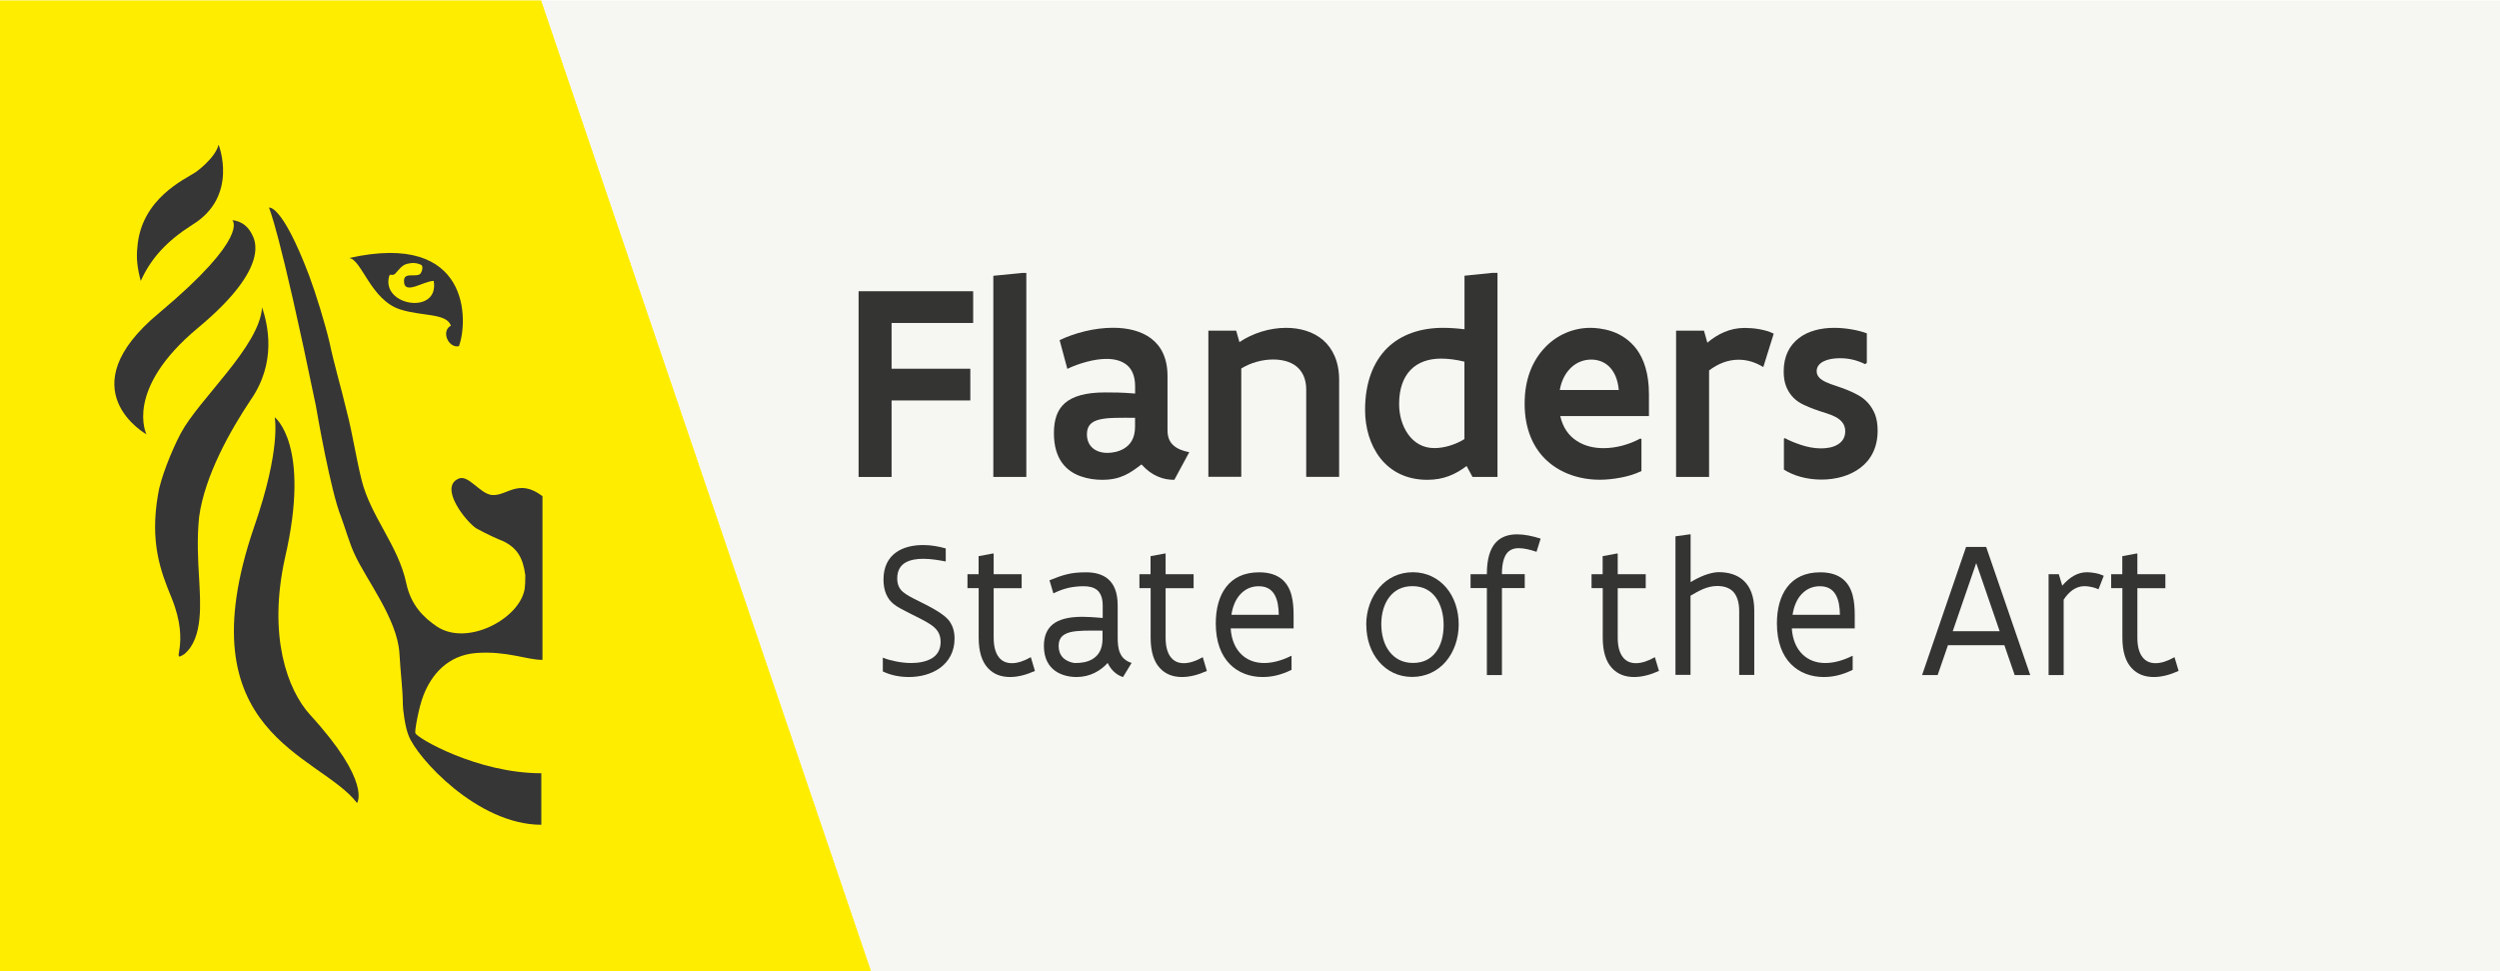
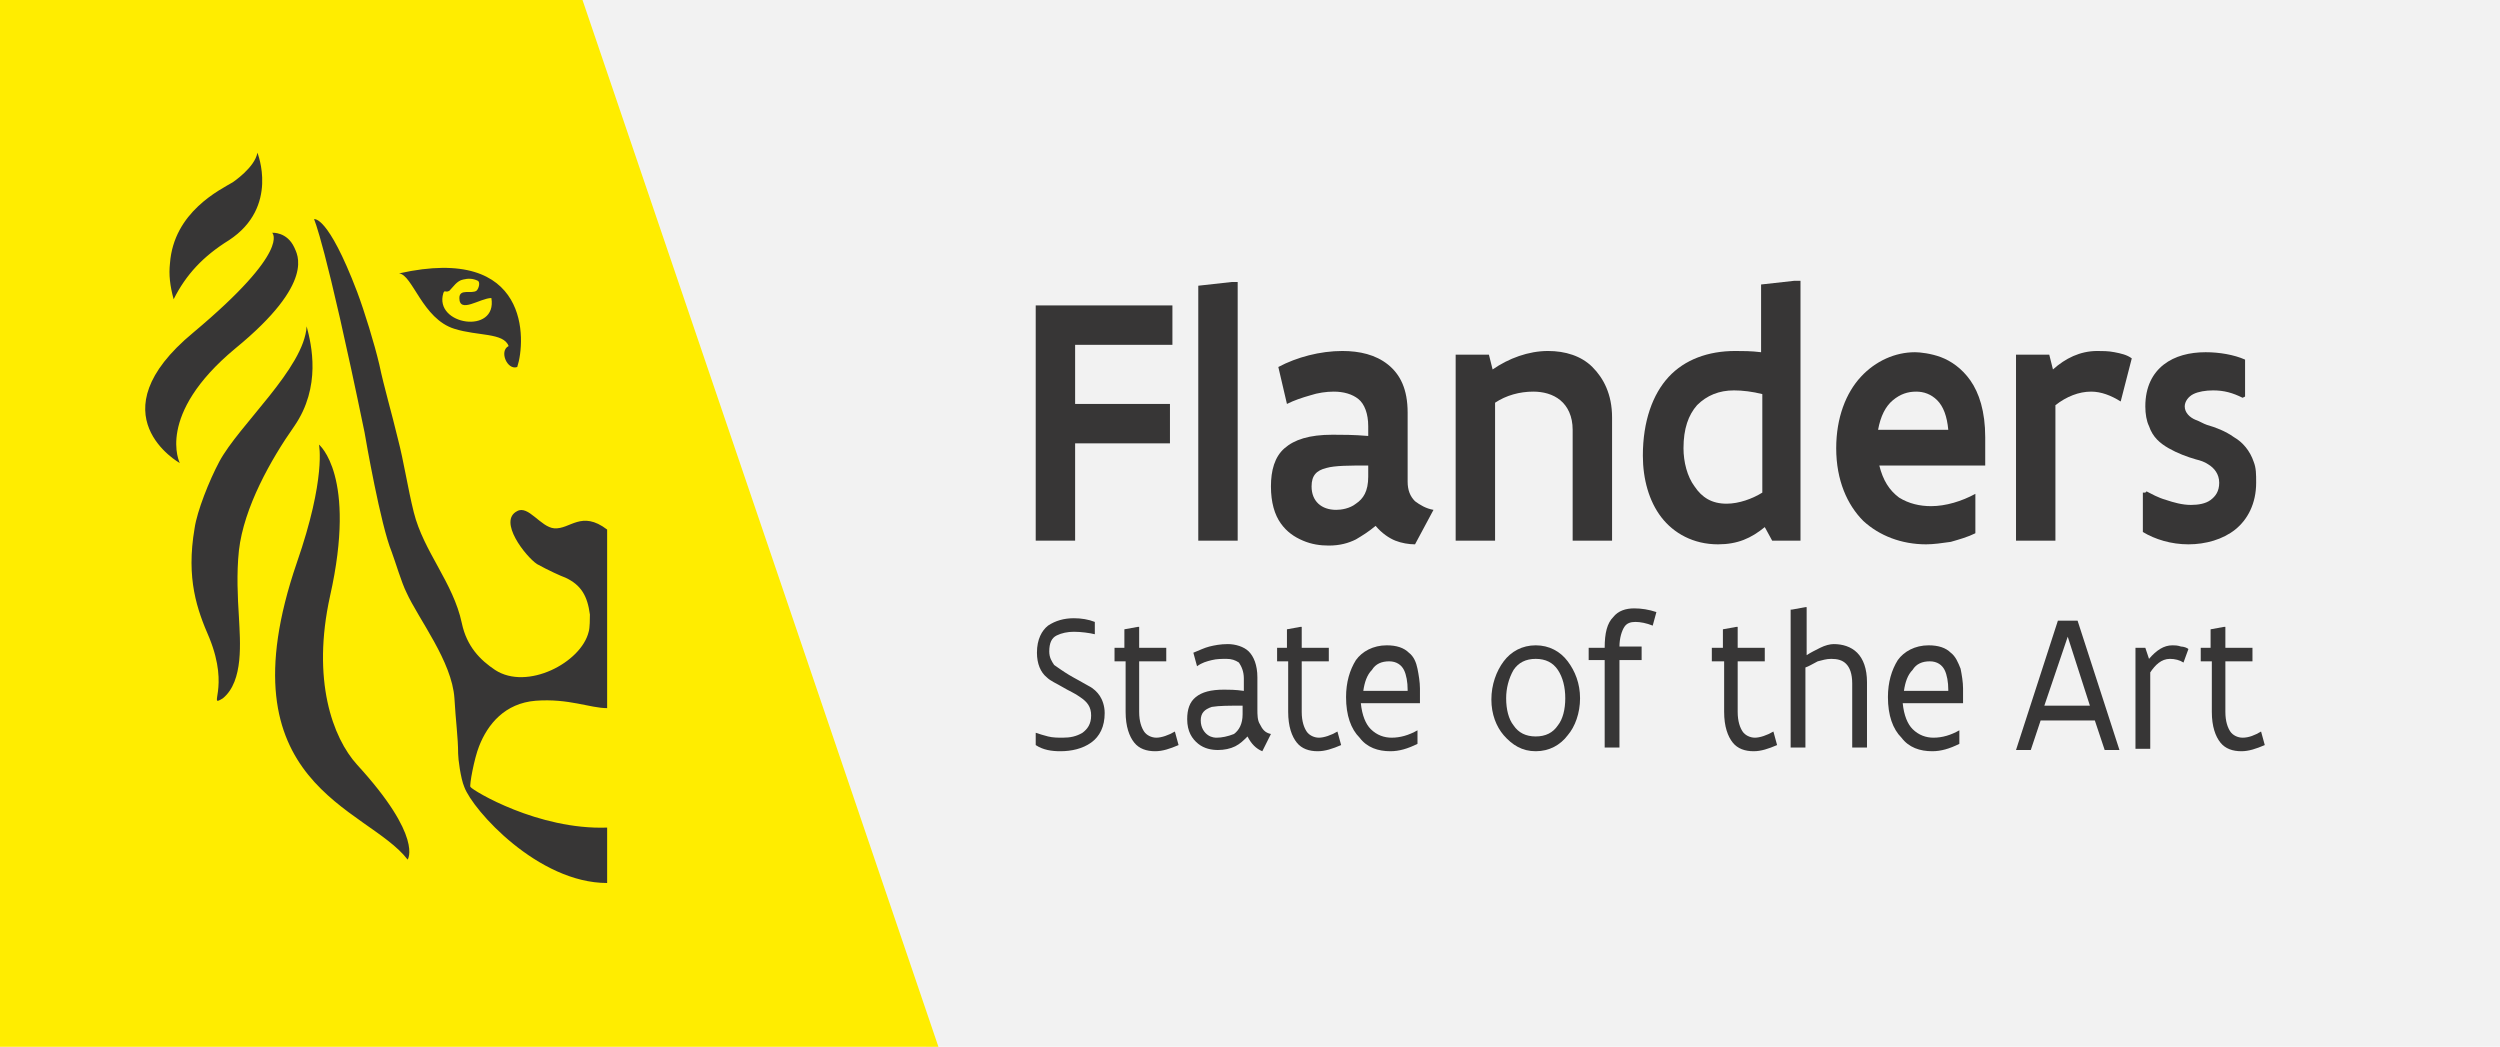
- <svg xmlns="http://www.w3.org/2000/svg" width="283.5px" height="110px" enable-background="new 0 0 283.5 283.5" version="1.1" viewBox="0 0 218.36 84.65">
-   <style type="text/css">.st0{fill:#FFED00;}
-         .st1{fill:#F6F6F3;}
-         .st2{fill:#373636;}
-     </style>
-   <g transform="translate(-32.5 -99.2)">
-     <polygon class="st0" points="79.8 99.2 108.7 184.2 32.5 184.2 32.5 99.2" />
-     <polygon class="st1" points="251 184.2 108.7 184.2 79.8 99.2 251 99.2" />
-     <path class="st2" d="m79.9 142.5c-2.1-1.6-3.1 0-4.4-0.1-1.1-0.1-2.1-1.9-3-1.4-1.6 0.8 0.7 3.7 1.6 4.3 0.9 0.5 2 1 2.3 1.1 1.3 0.6 1.8 1.5 2 3 0 0.3 0 1.1-0.1 1.4-0.6 2.5-5 4.8-7.6 3.1-1.2-0.8-2.3-1.9-2.7-3.8-0.7-3.3-3.1-5.8-3.9-9-0.5-2-0.8-4.1-1.3-6-0.5-2.1-1.1-4.1-1.5-6-0.4-1.7-1.2-4.3-1.8-5.9-2.4-6.3-3.5-5.9-3.5-5.9s0.9 1.8 4.1 17.3c0.1 0.6 1.3 7.5 2.2 9.7 0.3 0.8 0.8 2.5 1.2 3.3 1 2.2 3.7 5.6 3.9 8.6 0.1 1.8 0.3 3.2 0.3 4.5 0 0.4 0.2 2 0.5 2.7 0.7 1.9 6 7.8 11.6 7.8v-4.5c-5.6 0-10.9-3.1-11-3.5-0.1-0.1 0.3-2.3 0.7-3.3 0.7-1.8 2.1-3.5 4.6-3.7 2.7-0.2 4.4 0.6 5.8 0.6v-14.3z" />
-     <path class="st2" d="m55.4 126c-0.2 3.4-5.5 8-7.1 11-0.8 1.5-1.8 4-2 5.4-0.7 4.1 0.2 6.6 1.2 9 1.7 4.2-0.2 5.7 1.1 4.9 1.7-1.4 1.4-4.6 1.3-6.6-0.1-1.6-0.2-3.5 0-5.4 0.5-3.6 2.7-7.5 4.5-10.2 2.3-3.3 1.5-6.6 1-8.1z" />
-     <path class="st2" d="m56.5 135.6s0.6 2.7-1.8 9.6c-6.2 18.1 5.7 19.8 9 24.1 0 0 1.3-1.8-4.1-7.7-2-2.2-3.7-6.9-2.2-13.7 2.3-9.9-0.9-12.3-0.9-12.3z" />
-     <path class="st2" d="m44.8 123.7c-0.3-1.1-0.4-2-0.3-2.9 0.3-4.3 4.2-6 5.1-6.6 0 0 1.7-1.2 2-2.4 0 0 1.8 4.5-2.3 7-2.2 1.4-3.6 2.9-4.5 4.9z" />
-     <path class="st2" d="m54.5 119.6c0.2 0.4 1.8 2.8-4.7 8.2s-4.5 9.3-4.5 9.3-7-3.9 1.1-10.6c8-6.7 6.4-8.1 6.4-8.1s1.1 0 1.7 1.2z" />
-     <path class="st2" d="m63 121.7c1.1 0.1 1.9 3.7 4.5 4.5 1.9 0.6 4 0.3 4.4 1.4-0.9 0.5-0.2 2 0.7 1.8 0.8-2.1 1.1-10.1-9.6-7.7zm3.5 1.6c0.1-0.3 0.2 0 0.5-0.2 0.3-0.3 0.6-0.8 1.1-0.9 0.4-0.1 0.8-0.1 1.2 0.1 0.2 0.1 0.1 0.6-0.1 0.8-0.4 0.3-1.4-0.2-1.4 0.6 0 1.3 1.7 0 2.6 0 0.5 3-4.6 2.2-3.9-0.4z" />
-     <path class="cls-1" d="M 109.64 156.612 L 109.669 156.612 C 109.949 156.735 110.345 156.843 110.77 156.929 C 111.194 157.015 111.662 157.073 112.13 157.073 C 112.785 157.073 113.425 156.951 113.9 156.677 C 114.375 156.396 114.691 155.936 114.691 155.231 C 114.691 154.482 114.346 154.043 113.706 153.64 C 113.267 153.36 112.655 153.065 112.065 152.77 C 111.482 152.475 110.914 152.194 110.583 151.921 C 110.043 151.489 109.698 150.791 109.698 149.783 C 109.698 148.661 110.122 147.905 110.77 147.43 C 111.417 146.956 112.281 146.768 113.166 146.768 C 113.857 146.768 114.526 146.891 115.138 147.063 L 115.138 148.186 L 115.109 148.2 C 114.598 148.1 113.878 147.97 113.166 147.97 C 112.59 147.97 112.029 148.057 111.604 148.308 C 111.18 148.56 110.899 148.999 110.899 149.676 C 110.899 150.23 111.079 150.575 111.381 150.848 C 111.676 151.115 112.18 151.367 112.756 151.654 C 113.331 151.942 113.972 152.259 114.512 152.604 C 114.907 152.87 115.267 153.122 115.512 153.489 C 115.756 153.864 115.908 154.324 115.908 154.943 C 115.908 156.087 115.404 156.929 114.663 157.483 C 113.914 158.037 112.914 158.296 111.921 158.296 C 111.108 158.296 110.316 158.138 109.64 157.807 L 109.64 156.62 L 109.64 156.612 Z" style="fill: rgb(52, 52, 51); stroke-width: 0px;" />
-     <path class="cls-1" d="M 117.03 149.316 L 118.009 149.316 L 118.009 147.74 L 119.239 147.51 L 119.326 147.51 L 119.326 149.316 L 121.772 149.316 L 121.772 150.539 L 119.326 150.539 L 119.326 154.871 C 119.326 155.677 119.505 156.224 119.786 156.576 C 120.067 156.936 120.462 157.087 120.916 157.087 C 121.427 157.087 121.995 156.893 122.571 156.562 L 122.931 157.764 C 122.182 158.102 121.448 158.296 120.758 158.296 C 119.988 158.296 119.311 158.059 118.815 157.505 C 118.311 156.965 118.016 156.094 118.016 154.864 L 118.016 150.532 L 117.037 150.532 L 117.037 149.309 L 117.03 149.316 Z" style="fill: rgb(52, 52, 51); stroke-width: 0px;" />
-     <path class="cls-1" d="M 130.616 158.296 C 129.997 158.095 129.565 157.641 129.285 157.066 C 128.982 157.411 128.587 157.72 128.14 157.936 C 127.694 158.159 127.155 158.296 126.572 158.296 C 125.989 158.296 125.276 158.167 124.708 157.764 C 124.132 157.353 123.715 156.677 123.715 155.583 C 123.715 154.77 123.952 154.13 124.492 153.691 C 125.032 153.259 125.874 153.036 127.075 153.036 C 127.55 153.036 128.068 153.072 128.853 153.137 L 128.853 152.043 C 128.853 151.388 128.666 150.956 128.371 150.705 C 128.068 150.453 127.644 150.366 127.191 150.366 C 126.737 150.366 126.32 150.41 125.881 150.503 C 125.449 150.604 125.017 150.755 124.542 150.992 L 124.204 149.848 C 124.787 149.611 125.248 149.438 125.73 149.323 C 126.205 149.201 126.716 149.15 127.421 149.15 C 128.126 149.15 128.838 149.309 129.342 149.755 C 129.846 150.194 130.162 150.92 130.162 152.043 L 130.162 154.842 C 130.162 155.31 130.191 155.778 130.357 156.173 C 130.529 156.584 130.832 156.893 131.378 157.066 L 130.63 158.296 L 130.616 158.296 Z M 128.838 154.245 C 127.622 154.238 126.665 154.216 126.01 154.382 C 125.356 154.554 125.003 154.893 125.003 155.576 C 125.003 156.224 125.298 156.598 125.636 156.807 C 125.967 157.015 126.327 157.073 126.457 157.073 C 126.924 157.073 127.514 157.015 127.996 156.706 C 128.471 156.411 128.838 155.886 128.838 154.957 L 128.838 154.245 Z" style="fill: rgb(52, 52, 51); stroke-width: 0px;" />
-     <path class="cls-1" d="M 132.055 149.316 L 133.034 149.316 L 133.034 147.74 L 134.264 147.51 L 134.35 147.51 L 134.35 149.316 L 136.797 149.316 L 136.797 150.539 L 134.35 150.539 L 134.35 154.871 C 134.35 155.677 134.53 156.224 134.811 156.576 C 135.092 156.936 135.487 157.087 135.941 157.087 C 136.452 157.087 137.02 156.893 137.596 156.562 L 137.955 157.764 C 137.207 158.102 136.473 158.296 135.782 158.296 C 135.012 158.296 134.336 158.059 133.839 157.505 C 133.336 156.965 133.041 156.094 133.041 154.864 L 133.041 150.532 L 132.062 150.532 L 132.062 149.309 L 132.055 149.316 Z" style="fill: rgb(52, 52, 51); stroke-width: 0px;" />
-     <path class="cls-1" d="M 145.525 154.051 L 140.035 154.051 C 140.1 155.072 140.46 155.828 140.978 156.324 C 141.496 156.828 142.194 157.073 142.949 157.073 C 143.705 157.073 144.518 156.85 145.324 156.447 L 145.353 156.447 L 145.353 157.67 C 144.439 158.116 143.64 158.296 142.827 158.296 C 141.733 158.296 140.704 157.929 139.956 157.166 C 139.208 156.404 138.733 155.238 138.733 153.612 C 138.733 152.352 139.02 151.23 139.639 150.431 C 140.251 149.632 141.194 149.15 142.518 149.15 C 143.424 149.15 144.05 149.381 144.504 149.748 C 144.943 150.115 145.209 150.611 145.353 151.165 C 145.497 151.719 145.533 152.316 145.533 152.87 L 145.533 154.058 L 145.525 154.051 Z M 144.237 152.863 C 144.23 152.187 144.137 151.568 143.87 151.108 C 143.604 150.647 143.172 150.366 142.489 150.366 C 141.805 150.366 141.287 150.633 140.877 151.072 C 140.467 151.51 140.208 152.144 140.1 152.863 L 144.245 152.863 L 144.237 152.863 Z" style="fill: rgb(52, 52, 51); stroke-width: 0px;" />
-     <path class="cls-1" d="M 151.879 153.741 C 151.879 152.46 152.304 151.316 153.023 150.481 C 153.736 149.647 154.758 149.143 155.952 149.143 C 157.147 149.143 158.168 149.661 158.866 150.481 C 159.564 151.302 159.96 152.439 159.96 153.698 C 159.96 154.957 159.543 156.116 158.83 156.951 C 158.111 157.785 157.082 158.289 155.887 158.289 C 154.693 158.289 153.678 157.771 152.987 156.951 C 152.289 156.137 151.887 155 151.887 153.741 L 151.879 153.741 Z M 153.196 153.676 C 153.196 154.59 153.426 155.447 153.894 156.058 C 154.362 156.677 155.045 157.066 155.967 157.066 C 156.888 157.066 157.521 156.706 157.967 156.123 C 158.413 155.54 158.643 154.705 158.643 153.763 C 158.643 152.82 158.413 151.978 157.967 151.359 C 157.521 150.741 156.837 150.359 155.923 150.359 C 155.009 150.359 154.362 150.719 153.901 151.309 C 153.441 151.906 153.196 152.741 153.196 153.669 L 153.196 153.676 Z" style="fill: rgb(52, 52, 51); stroke-width: 0px;" />
-     <path class="cls-1" d="M 160.996 149.316 L 162.421 149.316 L 162.421 149.28 C 162.421 147.985 162.702 147.114 163.17 146.581 C 163.637 146.049 164.299 145.833 165.055 145.833 C 165.702 145.833 166.393 145.977 167.12 146.207 L 166.76 147.359 C 166.185 147.164 165.652 147.042 165.206 147.042 C 164.76 147.042 164.4 147.179 164.148 147.517 C 163.896 147.862 163.738 148.423 163.738 149.273 L 163.738 149.309 L 165.731 149.309 L 165.731 150.525 L 163.738 150.525 L 163.738 158.123 L 162.421 158.123 L 162.421 150.525 L 160.996 150.525 L 160.996 149.309 L 160.996 149.316 Z" style="fill: rgb(52, 52, 51); stroke-width: 0px;" />
-     <path class="cls-1" d="M 171.56 149.316 L 172.538 149.316 L 172.538 147.74 L 173.769 147.51 L 173.855 147.51 L 173.855 149.316 L 176.302 149.316 L 176.302 150.539 L 173.855 150.539 L 173.855 154.871 C 173.855 155.677 174.035 156.224 174.316 156.576 C 174.596 156.936 174.992 157.087 175.446 157.087 C 175.956 157.087 176.525 156.893 177.101 156.562 L 177.46 157.764 C 176.712 158.102 175.978 158.296 175.287 158.296 C 174.517 158.296 173.848 158.059 173.344 157.505 C 172.841 156.965 172.546 156.094 172.546 154.864 L 172.546 150.532 L 171.567 150.532 L 171.567 149.309 L 171.56 149.316 Z" style="fill: rgb(52, 52, 51); stroke-width: 0px;" />
-     <path class="cls-1" d="M 178.907 146.006 L 180.137 145.833 L 180.224 145.833 L 180.224 150.007 C 180.569 149.798 180.994 149.575 181.425 149.409 C 181.857 149.251 182.289 149.136 182.67 149.136 C 183.512 149.136 184.282 149.345 184.858 149.877 C 185.426 150.402 185.786 151.237 185.786 152.482 L 185.786 158.116 L 184.469 158.116 L 184.469 152.547 C 184.469 151.698 184.246 151.144 183.908 150.805 C 183.562 150.474 183.073 150.345 182.541 150.345 C 182.13 150.345 181.72 150.446 181.317 150.611 C 180.922 150.784 180.555 150.992 180.216 151.194 L 180.216 158.109 L 178.9 158.109 L 178.9 145.991 L 178.907 146.006 Z" style="fill: rgb(52, 52, 51); stroke-width: 0px;" />
-     <path class="cls-1" d="M 194.558 154.051 L 189.067 154.051 C 189.132 155.072 189.492 155.828 190.01 156.324 C 190.528 156.828 191.226 157.073 191.981 157.073 C 192.737 157.073 193.55 156.85 194.356 156.447 L 194.385 156.447 L 194.385 157.67 C 193.471 158.116 192.672 158.296 191.859 158.296 C 190.765 158.296 189.736 157.929 188.988 157.166 C 188.24 156.404 187.765 155.238 187.765 153.612 C 187.765 152.352 188.053 151.23 188.671 150.431 C 189.283 149.632 190.226 149.15 191.55 149.15 C 192.456 149.15 193.082 149.381 193.536 149.748 C 193.975 150.115 194.241 150.611 194.385 151.165 C 194.529 151.719 194.565 152.316 194.565 152.87 L 194.565 154.058 L 194.558 154.051 Z M 193.27 152.863 C 193.262 152.187 193.169 151.568 192.903 151.108 C 192.636 150.647 192.205 150.366 191.521 150.366 C 190.837 150.366 190.319 150.633 189.909 151.072 C 189.499 151.51 189.24 152.144 189.132 152.863 L 193.277 152.863 L 193.27 152.863 Z" style="fill: rgb(52, 52, 51); stroke-width: 0px;" />
-     <path class="cls-1" d="M 207.647 155.519 L 202.71 155.519 L 201.811 158.123 L 200.451 158.123 L 204.293 146.934 L 206.049 146.934 L 209.899 158.123 L 208.539 158.123 L 207.64 155.519 L 207.647 155.519 Z M 203.121 154.295 L 207.229 154.295 L 205.179 148.344 L 203.128 154.295 L 203.121 154.295 Z" style="fill: rgb(52, 52, 51); stroke-width: 0px;" />
-     <path class="cls-1" d="M 211.511 149.316 L 212.396 149.316 L 212.698 150.316 C 213.353 149.56 214.044 149.143 214.864 149.143 C 215.073 149.143 215.339 149.172 215.605 149.222 C 215.872 149.273 216.123 149.359 216.325 149.452 L 215.864 150.633 C 215.533 150.474 215.015 150.359 214.648 150.359 C 213.878 150.359 213.274 150.848 212.821 151.539 L 212.821 158.123 L 211.504 158.123 L 211.504 149.316 L 211.511 149.316 Z" style="fill: rgb(52, 52, 51); stroke-width: 0px;" />
-     <path class="cls-1" d="M 216.965 149.316 L 217.944 149.316 L 217.944 147.74 L 219.174 147.51 L 219.261 147.51 L 219.261 149.316 L 221.707 149.316 L 221.707 150.539 L 219.261 150.539 L 219.261 154.871 C 219.261 155.677 219.441 156.224 219.721 156.576 C 220.002 156.936 220.398 157.087 220.851 157.087 C 221.362 157.087 221.93 156.893 222.506 156.562 L 222.866 157.764 C 222.117 158.102 221.383 158.296 220.693 158.296 C 219.923 158.296 219.254 158.059 218.75 157.505 C 218.246 156.965 217.951 156.094 217.951 154.864 L 217.951 150.532 L 216.972 150.532 L 216.972 149.309 L 216.965 149.316 Z" style="fill: rgb(52, 52, 51); stroke-width: 0px;" />
-     <path class="cls-1" d="M 107.53 124.6 L 117.534 124.6 L 117.534 127.372 L 110.406 127.372 L 110.406 131.368 L 117.285 131.368 L 117.285 134.139 L 110.406 134.139 L 110.406 140.822 L 107.523 140.822 L 107.523 124.6 L 107.53 124.6 Z" style="fill: rgb(52, 52, 51); stroke-width: 0px;" />
-     <path class="cls-1" d="M 119.303 123.251 L 121.812 123.002 L 122.179 123.002 L 122.179 140.822 L 119.296 140.822 L 119.296 123.251 L 119.303 123.251 Z" style="fill: rgb(52, 52, 51); stroke-width: 0px;" />
-     <path class="cls-1" d="M 135.112 141.071 C 134.633 141.071 134.162 140.999 133.684 140.789 C 133.205 140.593 132.727 140.259 132.242 139.728 C 131.738 140.108 131.292 140.442 130.768 140.678 C 130.224 140.927 129.622 141.071 128.803 141.071 C 128.213 141.071 127.558 140.986 126.929 140.763 C 126.3 140.54 125.723 140.173 125.291 139.571 C 124.859 138.968 124.59 138.129 124.59 136.996 C 124.59 135.862 124.859 134.978 125.546 134.375 C 126.234 133.773 127.355 133.438 129.065 133.438 C 129.753 133.438 130.552 133.438 131.685 133.537 L 131.685 132.895 C 131.685 132.01 131.404 131.394 130.945 131.027 C 130.486 130.661 129.877 130.51 129.183 130.51 C 128.639 130.51 128.036 130.608 127.446 130.765 C 126.857 130.923 126.267 131.132 125.763 131.381 L 125.088 128.872 C 126.431 128.23 128.141 127.791 129.753 127.791 C 131.017 127.791 132.203 128.06 133.087 128.728 C 133.959 129.39 134.516 130.438 134.516 132.004 L 134.516 136.754 C 134.516 137.356 134.712 137.789 135.059 138.083 C 135.393 138.378 135.859 138.549 136.416 138.66 L 135.112 141.071 Z M 131.679 135.653 C 130.336 135.653 129.294 135.627 128.58 135.804 C 127.866 135.974 127.473 136.347 127.473 137.094 C 127.473 138.142 128.226 138.719 129.268 138.719 C 129.622 138.719 130.224 138.647 130.742 138.326 C 131.259 138.005 131.679 137.455 131.679 136.432 L 131.679 135.659 L 131.679 135.653 Z" style="fill: rgb(52, 52, 51); stroke-width: 0px;" />
-     <path class="cls-1" d="M 138.08 128.046 L 140.517 128.046 L 140.799 129.042 C 141.978 128.256 143.445 127.797 144.874 127.797 C 146.092 127.797 147.258 128.132 148.11 128.865 C 148.955 129.606 149.512 130.746 149.512 132.338 L 149.512 140.815 L 146.636 140.815 L 146.636 133.183 C 146.636 132.233 146.289 131.571 145.765 131.152 C 145.234 130.733 144.494 130.562 143.747 130.562 C 142.764 130.562 141.755 130.857 140.962 131.348 L 140.962 140.809 L 138.086 140.809 L 138.086 128.033 L 138.08 128.046 Z" style="fill: rgb(52, 52, 51); stroke-width: 0px;" />
-     <path class="cls-1" d="M 163.343 140.822 L 161.167 140.822 L 160.65 139.866 C 159.667 140.606 158.632 141.071 157.217 141.071 C 155.382 141.071 154.02 140.331 153.122 139.197 C 152.225 138.064 151.779 136.537 151.779 134.965 C 151.779 132.554 152.506 130.759 153.712 129.56 C 154.917 128.381 156.614 127.797 158.586 127.797 C 159.163 127.797 159.792 127.837 160.466 127.922 L 160.466 123.244 L 162.904 122.995 L 163.349 122.995 L 163.349 140.815 L 163.343 140.822 Z M 160.466 130.752 C 159.739 130.569 159.005 130.484 158.422 130.484 C 157.328 130.484 156.404 130.805 155.762 131.466 C 155.12 132.128 154.753 133.117 154.753 134.447 C 154.753 135.417 155.022 136.367 155.54 137.094 C 156.057 137.821 156.817 138.3 157.839 138.3 C 158.711 138.3 159.687 137.992 160.46 137.513 L 160.46 130.759 L 160.466 130.752 Z" style="fill: rgb(52, 52, 51); stroke-width: 0px;" />
-     <path class="cls-1" d="M 175.928 137.513 L 175.928 140.304 C 175.352 140.586 174.736 140.763 174.107 140.881 C 173.465 141.005 172.836 141.064 172.299 141.064 C 170.53 141.064 168.892 140.508 167.686 139.413 C 166.481 138.319 165.721 136.642 165.721 134.428 C 165.721 132.213 166.435 130.628 167.516 129.494 C 168.584 128.374 170.025 127.797 171.467 127.797 C 171.873 127.797 172.6 127.85 173.347 128.105 C 174.1 128.361 174.919 128.859 175.535 129.704 C 176.151 130.556 176.583 131.807 176.583 133.583 L 176.583 135.502 L 168.833 135.502 C 169.069 136.537 169.593 137.238 170.287 137.677 C 170.962 138.123 171.788 138.306 172.613 138.306 C 173.694 138.306 174.841 137.998 175.823 137.468 L 175.935 137.507 L 175.928 137.513 Z M 173.95 133.229 C 173.864 132.292 173.556 131.63 173.111 131.185 C 172.665 130.752 172.102 130.569 171.545 130.569 C 170.956 130.569 170.353 130.765 169.861 131.198 C 169.357 131.643 168.951 132.305 168.793 133.229 L 173.95 133.229 Z" style="fill: rgb(52, 52, 51); stroke-width: 0px;" />
-     <path class="cls-1" d="M 186.575 131.224 C 185.847 130.778 185.133 130.582 184.412 130.582 C 183.476 130.582 182.617 130.929 181.838 131.519 L 181.838 140.822 L 178.955 140.822 L 178.955 128.046 L 181.392 128.046 L 181.687 129.095 C 182.571 128.341 183.659 127.804 184.937 127.804 C 185.284 127.804 185.762 127.83 186.227 127.915 C 186.692 128.001 187.151 128.125 187.485 128.309 L 186.575 131.224 Z" style="fill: rgb(52, 52, 51); stroke-width: 0px;" />
-     <path class="cls-1" d="M 188.357 137.5 L 188.455 137.428 C 188.809 137.625 189.3 137.835 189.857 138.018 C 190.401 138.201 191.016 138.326 191.619 138.326 C 192.124 138.326 192.667 138.241 193.074 137.992 C 193.467 137.756 193.735 137.389 193.735 136.832 C 193.735 136.229 193.388 135.849 192.897 135.587 C 192.641 135.45 192.353 135.338 192.039 135.24 C 191.39 135.044 190.709 134.808 190.067 134.5 C 189.418 134.192 188.9 133.7 188.592 132.96 C 188.435 132.593 188.357 132.135 188.357 131.597 C 188.357 130.254 188.887 129.298 189.7 128.682 C 190.512 128.066 191.606 127.797 192.779 127.797 C 193.762 127.797 194.869 127.994 195.622 128.276 L 195.622 130.857 L 195.472 130.968 C 194.784 130.634 194.109 130.451 193.27 130.451 C 192.726 130.451 192.222 130.536 191.855 130.719 C 191.488 130.903 191.239 131.185 191.239 131.578 C 191.239 132.036 191.573 132.318 192.078 132.547 C 192.327 132.659 192.609 132.77 192.93 132.868 C 193.559 133.078 194.233 133.32 194.875 133.681 C 195.517 134.035 196.035 134.591 196.343 135.365 C 196.487 135.758 196.566 136.223 196.566 136.78 C 196.566 138.254 195.976 139.328 195.065 140.016 C 194.155 140.717 192.923 141.051 191.659 141.051 C 190.394 141.051 189.248 140.73 188.376 140.18 L 188.376 137.487 L 188.357 137.5 Z" style="fill: rgb(52, 52, 51); stroke-width: 0px;" />
+ <svg xmlns="http://www.w3.org/2000/svg" version="1.1" x="0px" y="0px" width="203px" height="85px" viewBox="0 0 203 85" style="enable-background:new 0 0 203 85;" xml:space="preserve">
+   <style type="text/css">
+ 	.st0{fill:#F2F2F2;}
+ 	.st1{fill:#FFED00;}
+ 	.st2{fill:#373636;}
+ </style>
+   <g>
+     <polygon class="st0" points="46.3,0 75.2,85 203,85 203,0    " />
+     <polygon class="st1" points="0,0 0,85 76.2,85 47.3,0    " />
+     <path class="st2" d="M38.2,63.9c-0.1-0.1,0.3-2.3,0.7-3.3c0.7-1.8,2.1-3.5,4.6-3.7c2.7-0.2,4.4,0.6,5.8,0.6l0-14.5    c-2.1-1.6-3,0-4.3-0.1c-1.1-0.1-2.1-1.9-3-1.4c-1.6,0.8,0.7,3.7,1.6,4.3c0.9,0.5,2,1,2.3,1.1c1.3,0.6,1.8,1.5,2,3    c0,0.3,0,1.1-0.1,1.4c-0.6,2.5-5,4.8-7.6,3.1c-1.2-0.8-2.3-1.9-2.7-3.8c-0.7-3.3-3.1-5.8-3.9-9c-0.5-2-0.8-4.1-1.3-6    c-0.5-2.1-1.1-4.1-1.5-6c-0.4-1.7-1.2-4.3-1.8-5.9c-2.4-6.3-3.5-5.9-3.5-5.9s0.9,1.8,4.1,17.3c0.1,0.6,1.3,7.5,2.2,9.7    c0.3,0.8,0.8,2.5,1.2,3.3c1,2.2,3.7,5.6,3.9,8.6c0.1,1.8,0.3,3.2,0.3,4.5c0,0.4,0.2,2,0.5,2.7c0.7,1.9,6,7.8,11.6,7.8v-4.5    C43.7,67.4,38.4,64.2,38.2,63.9L38.2,63.9z M42,29.8c0.7-2.1,1.1-10-9.6-7.6c1.1,0.1,1.9,3.7,4.5,4.5c1.9,0.6,4,0.3,4.4,1.4    C40.5,28.5,41.2,30.1,42,29.8L42,29.8z M36,23.8c0.1-0.3,0.2,0,0.5-0.2c0.3-0.3,0.6-0.8,1.1-0.9c0.4-0.1,0.8-0.1,1.2,0.1    c0.2,0.1,0.1,0.6-0.1,0.8c-0.4,0.3-1.4-0.2-1.4,0.6c0,1.3,1.7,0,2.6,0C40.4,27.2,35.2,26.4,36,23.8L36,23.8z M23.9,34.6    c2.2-3.2,1.4-6.6,1-8.1c-0.2,3.4-5.5,8-7.1,11c-0.8,1.5-1.8,4-2,5.4c-0.7,4.1,0.2,6.6,1.2,8.9c1.7,4.2-0.2,5.7,1.1,4.9    c1.7-1.4,1.4-4.6,1.3-6.6c-0.1-1.6-0.2-3.5,0-5.4C19.8,41.2,22,37.3,23.9,34.6L23.9,34.6z M23.9,20.1c-0.6-1.3-1.8-1.2-1.8-1.2    s1.6,1.4-6.4,8.1c-8.1,6.7-1.1,10.6-1.1,10.6s-2-3.9,4.5-9.3C25.7,22.9,24.1,20.6,23.9,20.1L23.9,20.1z M20.9,12.4    c-0.2,1.2-2,2.4-2,2.4c-1,0.6-4.8,2.4-5.1,6.6c-0.1,0.9,0,1.8,0.3,2.9c1-2,2.4-3.5,4.5-4.8C22.7,16.8,20.9,12.4,20.9,12.4    L20.9,12.4z M24.1,45.7c-6.2,18.1,5.7,19.8,9,24.1c0,0,1.3-1.8-4.1-7.7c-2-2.2-3.7-6.9-2.2-13.7c2.2-9.8-0.9-12.3-0.9-12.3    S26.5,38.8,24.1,45.7L24.1,45.7z" />
+     <path class="st2" d="M84.1,59.5L84.1,59.5c0.3,0.1,0.6,0.2,1,0.3c0.4,0.1,0.8,0.1,1.2,0.1c0.6,0,1.1-0.1,1.6-0.4     c0.4-0.3,0.7-0.7,0.7-1.4c0-0.7-0.3-1.1-0.9-1.5c-0.4-0.3-0.9-0.5-1.4-0.8c-0.5-0.3-1-0.5-1.3-0.8c-0.5-0.4-0.8-1.1-0.8-2     c0-1.1,0.4-1.8,0.9-2.2c0.6-0.4,1.3-0.6,2.1-0.6c0.6,0,1.2,0.1,1.7,0.3v1l0,0c-0.4-0.1-1.1-0.2-1.7-0.2c-0.5,0-1,0.1-1.4,0.3     c-0.4,0.2-0.6,0.6-0.6,1.3c0,0.5,0.2,0.8,0.4,1.1c0.3,0.2,0.7,0.5,1.2,0.8c0.5,0.3,1.1,0.6,1.6,0.9c0.4,0.2,0.7,0.5,0.9,0.8     c0.2,0.3,0.4,0.8,0.4,1.4c0,1.1-0.4,1.9-1.1,2.4C87.9,60.8,87,61,86.1,61c-0.7,0-1.4-0.1-2-0.5V59.5z" />
+     <path class="st2" d="M90.4,52.6h0.9v-1.5l1.1-0.2h0.1v1.7h2.2v1.1h-2.2v4.1c0,0.8,0.2,1.3,0.4,1.6c0.2,0.3,0.6,0.5,1,0.5     c0.4,0,1-0.2,1.5-0.5l0.3,1.1c-0.7,0.3-1.3,0.5-1.9,0.5c-0.7,0-1.3-0.2-1.7-0.7c-0.4-0.5-0.7-1.3-0.7-2.5v-4.1h-0.9V52.6z" />
+     <path class="st2" d="M102.5,61c-0.5-0.2-0.9-0.6-1.2-1.2c-0.3,0.3-0.6,0.6-1,0.8c-0.4,0.2-0.9,0.3-1.4,0.3     c-0.5,0-1.1-0.1-1.6-0.5c-0.5-0.4-0.9-1-0.9-2c0-0.8,0.2-1.4,0.7-1.8c0.5-0.4,1.2-0.6,2.3-0.6c0.4,0,0.9,0,1.6,0.1v-1     c0-0.6-0.2-1-0.4-1.3c-0.3-0.2-0.6-0.3-1-0.3c-0.4,0-0.8,0-1.2,0.1c-0.4,0.1-0.8,0.2-1.2,0.5l-0.3-1.1c0.5-0.2,0.9-0.4,1.3-0.5     c0.4-0.1,0.9-0.2,1.5-0.2c0.6,0,1.3,0.2,1.7,0.6c0.4,0.4,0.7,1.1,0.7,2.1v2.6c0,0.4,0,0.9,0.2,1.2c0.2,0.4,0.4,0.7,0.9,0.8     L102.5,61z M100.9,57.3c-1.1,0-1.9,0-2.5,0.1c-0.6,0.2-0.9,0.5-0.9,1.1c0,0.6,0.3,1,0.6,1.2c0.3,0.2,0.6,0.2,0.7,0.2     c0.4,0,0.9-0.1,1.4-0.3c0.4-0.3,0.7-0.8,0.7-1.6V57.3z" />
+     <path class="st2" d="M103.6,52.6h0.9v-1.5l1.1-0.2h0.1v1.7h2.2v1.1h-2.2v4.1c0,0.8,0.2,1.3,0.4,1.6c0.2,0.3,0.6,0.5,1,0.5     c0.4,0,1-0.2,1.5-0.5l0.3,1.1c-0.7,0.3-1.3,0.5-1.9,0.5c-0.7,0-1.3-0.2-1.7-0.7c-0.4-0.5-0.7-1.3-0.7-2.5v-4.1h-0.9V52.6z" />
+     <path class="st2" d="M115.4,57.1h-4.9c0.1,1,0.4,1.7,0.8,2.1c0.5,0.5,1.1,0.7,1.7,0.7c0.7,0,1.4-0.2,2.1-0.6l0,0v1.1     c-0.8,0.4-1.5,0.6-2.2,0.6c-1,0-1.9-0.3-2.5-1.1c-0.7-0.7-1.1-1.8-1.1-3.3c0-1.2,0.3-2.2,0.8-3c0.5-0.7,1.4-1.2,2.5-1.2     c0.8,0,1.4,0.2,1.8,0.6c0.4,0.3,0.6,0.8,0.7,1.3c0.1,0.5,0.2,1.1,0.2,1.6V57.1z M114.3,56c0-0.6-0.1-1.2-0.3-1.6     c-0.2-0.4-0.6-0.7-1.2-0.7c-0.6,0-1.1,0.2-1.4,0.7c-0.4,0.4-0.6,1-0.7,1.7H114.3z" />
+     <path class="st2" d="M121.1,56.8c0-1.2,0.4-2.3,1-3.1c0.6-0.8,1.5-1.3,2.6-1.3c1.1,0,2,0.5,2.6,1.3c0.6,0.8,1,1.8,1,3     c0,1.2-0.4,2.3-1,3c-0.6,0.8-1.5,1.3-2.6,1.3c-1.1,0-1.9-0.5-2.6-1.3C121.5,59,121.1,58,121.1,56.8L121.1,56.8z M122.3,56.7     c0,0.9,0.2,1.7,0.6,2.2c0.4,0.6,1,0.9,1.8,0.9c0.8,0,1.4-0.3,1.8-0.9c0.4-0.5,0.6-1.3,0.6-2.2c0-0.9-0.2-1.7-0.6-2.3     c-0.4-0.6-1-0.9-1.8-0.9c-0.8,0-1.4,0.3-1.8,0.9C122.5,55.1,122.3,55.9,122.3,56.7L122.3,56.7z" />
+     <path class="st2" d="M129,52.6h1.3v0c0-1.2,0.2-2,0.7-2.5c0.4-0.5,1-0.7,1.7-0.7c0.6,0,1.2,0.1,1.8,0.3l-0.3,1.1     c-0.5-0.2-1-0.3-1.4-0.3c-0.4,0-0.7,0.1-0.9,0.4c-0.2,0.3-0.4,0.9-0.4,1.6v0h1.8v1.1h-1.8v7.1h-1.2v-7.1H129V52.6z" />
+     <path class="st2" d="M139,52.6h0.9v-1.5l1.1-0.2h0.1v1.7h2.2v1.1h-2.2v4.1c0,0.8,0.2,1.3,0.4,1.6c0.2,0.3,0.6,0.5,1,0.5     c0.4,0,1-0.2,1.5-0.5l0.3,1.1c-0.7,0.3-1.3,0.5-1.9,0.5c-0.7,0-1.3-0.2-1.7-0.7c-0.4-0.5-0.7-1.3-0.7-2.5v-4.1H139V52.6z" />
+     <path class="st2" d="M145.5,49.5l1.1-0.2h0.1v3.9c0.3-0.2,0.7-0.4,1.1-0.6c0.4-0.2,0.8-0.3,1.1-0.3c0.7,0,1.4,0.2,1.9,0.7     c0.5,0.5,0.8,1.3,0.8,2.4v5.3h-1.2v-5.2c0-0.8-0.2-1.3-0.5-1.6c-0.3-0.3-0.7-0.4-1.2-0.4c-0.4,0-0.7,0.1-1.1,0.2     c-0.4,0.2-0.7,0.4-1,0.5v6.5h-1.2V49.5z" />
+     <path class="st2" d="M159.3,57.1h-4.8c0.1,1,0.4,1.7,0.8,2.1c0.5,0.5,1.1,0.7,1.7,0.7c0.7,0,1.4-0.2,2.1-0.6l0,0v1.1     c-0.8,0.4-1.5,0.6-2.2,0.6c-1,0-1.9-0.3-2.5-1.1c-0.7-0.7-1.1-1.8-1.1-3.3c0-1.2,0.3-2.2,0.8-3c0.5-0.7,1.4-1.2,2.5-1.2     c0.8,0,1.4,0.2,1.8,0.6c0.4,0.3,0.6,0.8,0.8,1.3c0.1,0.5,0.2,1.1,0.2,1.6V57.1z M158.2,56c0-0.6-0.1-1.2-0.3-1.6     c-0.2-0.4-0.6-0.7-1.2-0.7c-0.6,0-1.1,0.2-1.4,0.7c-0.4,0.4-0.6,1-0.7,1.7H158.2z" />
+     <path class="st2" d="M167.9,51.7l1.8,5.6H166L167.9,51.7z M167.1,50.4l-3.4,10.5h1.2l0.8-2.4h4.4l0.8,2.4h1.2l-3.4-10.5H167.1z" />
+     <path class="st2" d="M173.4,52.6h0.8l0.3,0.9c0.6-0.7,1.2-1.1,1.9-1.1c0.2,0,0.4,0,0.7,0.1c0.2,0,0.5,0.1,0.6,0.2l-0.4,1.1     c-0.3-0.2-0.7-0.3-1.1-0.3c-0.7,0-1.2,0.5-1.6,1.1v6.2h-1.2V52.6z" />
+     <path class="st2" d="M178.6,52.6h0.9v-1.5l1.1-0.2h0.1v1.7h2.2v1.1h-2.2v4.1c0,0.8,0.2,1.3,0.4,1.6c0.2,0.3,0.6,0.5,1,0.5     c0.5,0,1-0.2,1.5-0.5l0.3,1.1c-0.7,0.3-1.3,0.5-1.9,0.5c-0.7,0-1.3-0.2-1.7-0.7c-0.4-0.5-0.7-1.3-0.7-2.5v-4.1h-0.9V52.6z" />
+     <polygon class="st2" points="84.1,24.8 84.1,43.9 87.3,43.9 87.3,36 95,36 95,32.8 87.3,32.8 87.3,28 95.2,28 95.2,24.8   " />
+     <polygon class="st2" points="100,22.9 97.3,23.2 97.3,43.9 100.5,43.9 100.5,22.9   " />
+     <path class="st2" d="M114.9,44.2c-0.5,0-1.1-0.1-1.6-0.3c-0.5-0.2-1.1-0.6-1.6-1.2c-0.6,0.5-1.1,0.8-1.6,1.1    c-0.6,0.3-1.3,0.5-2.2,0.5c-0.7,0-1.4-0.1-2.1-0.4c-0.7-0.3-1.3-0.7-1.8-1.4c-0.5-0.7-0.8-1.7-0.8-3c0-1.3,0.3-2.4,1.1-3.1    c0.8-0.7,2-1.1,3.9-1.1c0.8,0,1.7,0,2.9,0.1v-0.8c0-1-0.3-1.8-0.8-2.2c-0.5-0.4-1.2-0.6-2-0.6c-0.6,0-1.3,0.1-1.9,0.3    c-0.7,0.2-1.3,0.4-1.9,0.7l-0.7-3c1.5-0.8,3.4-1.3,5.2-1.3c1.4,0,2.7,0.3,3.7,1.1c1,0.8,1.6,2,1.6,3.9v5.6c0,0.7,0.2,1.2,0.6,1.6    c0.4,0.3,0.9,0.6,1.5,0.7L114.9,44.2z M111.1,37.8c-1.5,0-2.7,0-3.4,0.2c-0.8,0.2-1.2,0.6-1.2,1.5c0,1.2,0.8,1.9,2,1.9    c0.4,0,1.1-0.1,1.6-0.5c0.6-0.4,1-1,1-2.2V37.8z" />
+     <path class="st2" d="M118.2,28.8h2.7l0.3,1.2c1.3-0.9,2.9-1.5,4.5-1.5c1.4,0,2.7,0.4,3.6,1.3c0.9,0.9,1.6,2.2,1.6,4.1v10h-3.2v-9    c0-1.1-0.4-1.9-1-2.4c-0.6-0.5-1.4-0.7-2.2-0.7c-1.1,0-2.2,0.3-3.1,0.9v11.2h-3.2V28.8z" />
+     <path class="st2" d="M146.3,43.9h-2.4l-0.6-1.1c-1.1,0.9-2.2,1.4-3.8,1.4c-2,0-3.6-0.9-4.6-2.2c-1-1.3-1.5-3.1-1.5-5    c0-2.8,0.8-5,2.1-6.4c1.3-1.4,3.2-2.1,5.4-2.1c0.6,0,1.3,0,2.1,0.1v-5.5l2.7-0.3h0.5V43.9z M143.1,32c-0.8-0.2-1.6-0.3-2.3-0.3    c-1.2,0-2.2,0.4-3,1.2c-0.7,0.8-1.1,1.9-1.1,3.5c0,1.1,0.3,2.3,0.9,3.1c0.6,0.9,1.4,1.4,2.6,1.4c1,0,2.1-0.4,2.9-0.9V32z" />
+     <path class="st2" d="M160.4,40v3.3c-0.6,0.3-1.3,0.5-2,0.7c-0.7,0.1-1.4,0.2-2,0.2c-2,0-3.8-0.7-5.1-1.9c-1.3-1.3-2.2-3.3-2.2-5.9    c0-2.5,0.8-4.5,2-5.8c1.2-1.3,2.8-2,4.4-2c0.4,0,1.3,0.1,2.1,0.4c0.8,0.3,1.7,0.9,2.4,1.9c0.7,1,1.2,2.5,1.2,4.6v2.3h-8.6    c0.3,1.2,0.8,2,1.6,2.6c0.8,0.5,1.7,0.7,2.6,0.7c1.2,0,2.5-0.4,3.6-1L160.4,40z M158.2,34.9c-0.1-1.1-0.4-1.9-0.9-2.4    c-0.5-0.5-1.1-0.7-1.7-0.7c-0.7,0-1.3,0.2-1.9,0.7c-0.6,0.5-1,1.3-1.2,2.4H158.2z" />
+     <path class="st2" d="M172.2,32.6c-0.8-0.5-1.6-0.8-2.4-0.8c-1,0-2,0.4-2.9,1.1v11h-3.2V28.8h2.7l0.3,1.2c1-0.9,2.2-1.5,3.6-1.5    c0.4,0,0.9,0,1.4,0.1c0.5,0.1,1,0.2,1.4,0.5L172.2,32.6z" />
+     <path class="st2" d="M174.2,40l0.1-0.1c0.4,0.2,0.9,0.5,1.6,0.7c0.6,0.2,1.3,0.4,2,0.4c0.6,0,1.2-0.1,1.6-0.4    c0.4-0.3,0.7-0.7,0.7-1.4c0-0.7-0.4-1.2-0.9-1.5c-0.3-0.2-0.6-0.3-1-0.4c-0.7-0.2-1.5-0.5-2.2-0.9c-0.7-0.4-1.3-0.9-1.6-1.8    c-0.2-0.4-0.3-1-0.3-1.6c0-1.6,0.6-2.7,1.5-3.4c0.9-0.7,2.1-1,3.4-1c1.1,0,2.3,0.2,3.2,0.6v3l-0.2,0.1c-0.8-0.4-1.5-0.6-2.4-0.6    c-0.6,0-1.2,0.1-1.6,0.3c-0.4,0.2-0.7,0.6-0.7,1c0,0.5,0.4,0.9,0.9,1.1c0.3,0.1,0.6,0.3,0.9,0.4c0.7,0.2,1.5,0.5,2.2,1    c0.7,0.4,1.3,1.1,1.6,2c0.2,0.5,0.2,1,0.2,1.7c0,1.7-0.7,3-1.7,3.8c-1,0.8-2.4,1.2-3.8,1.2c-1.4,0-2.7-0.4-3.7-1V40z" />
  </g>
</svg>
